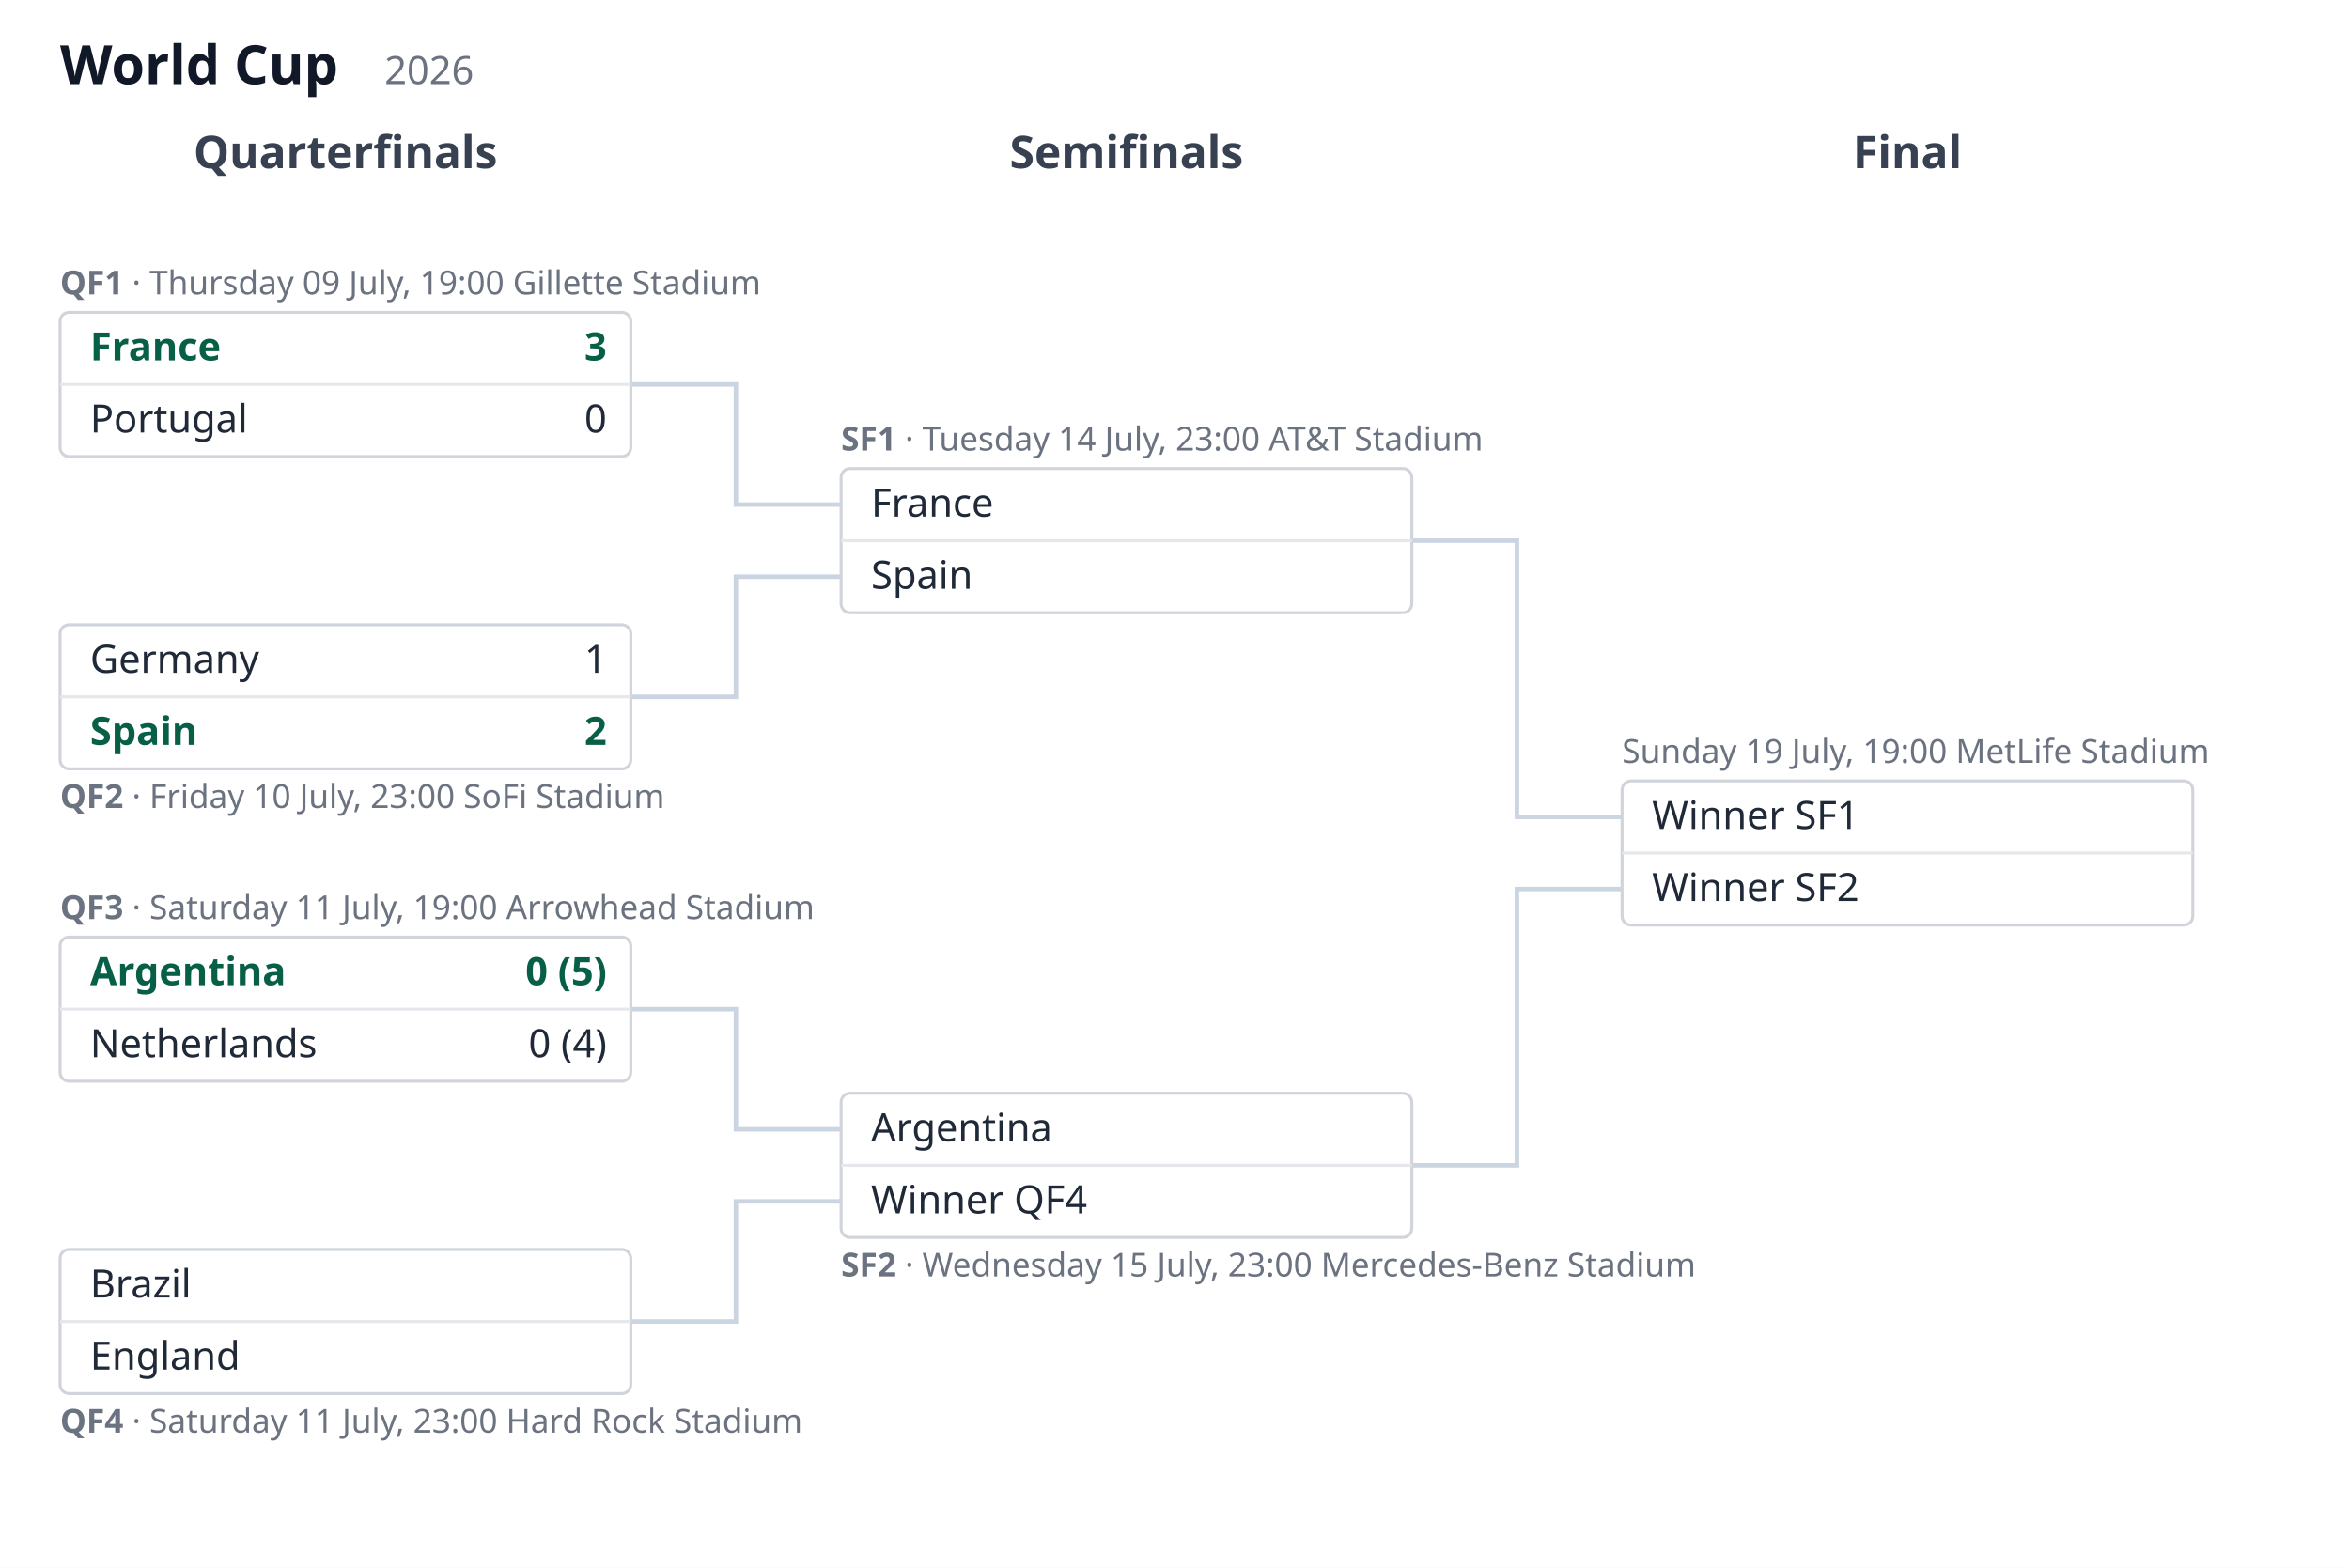
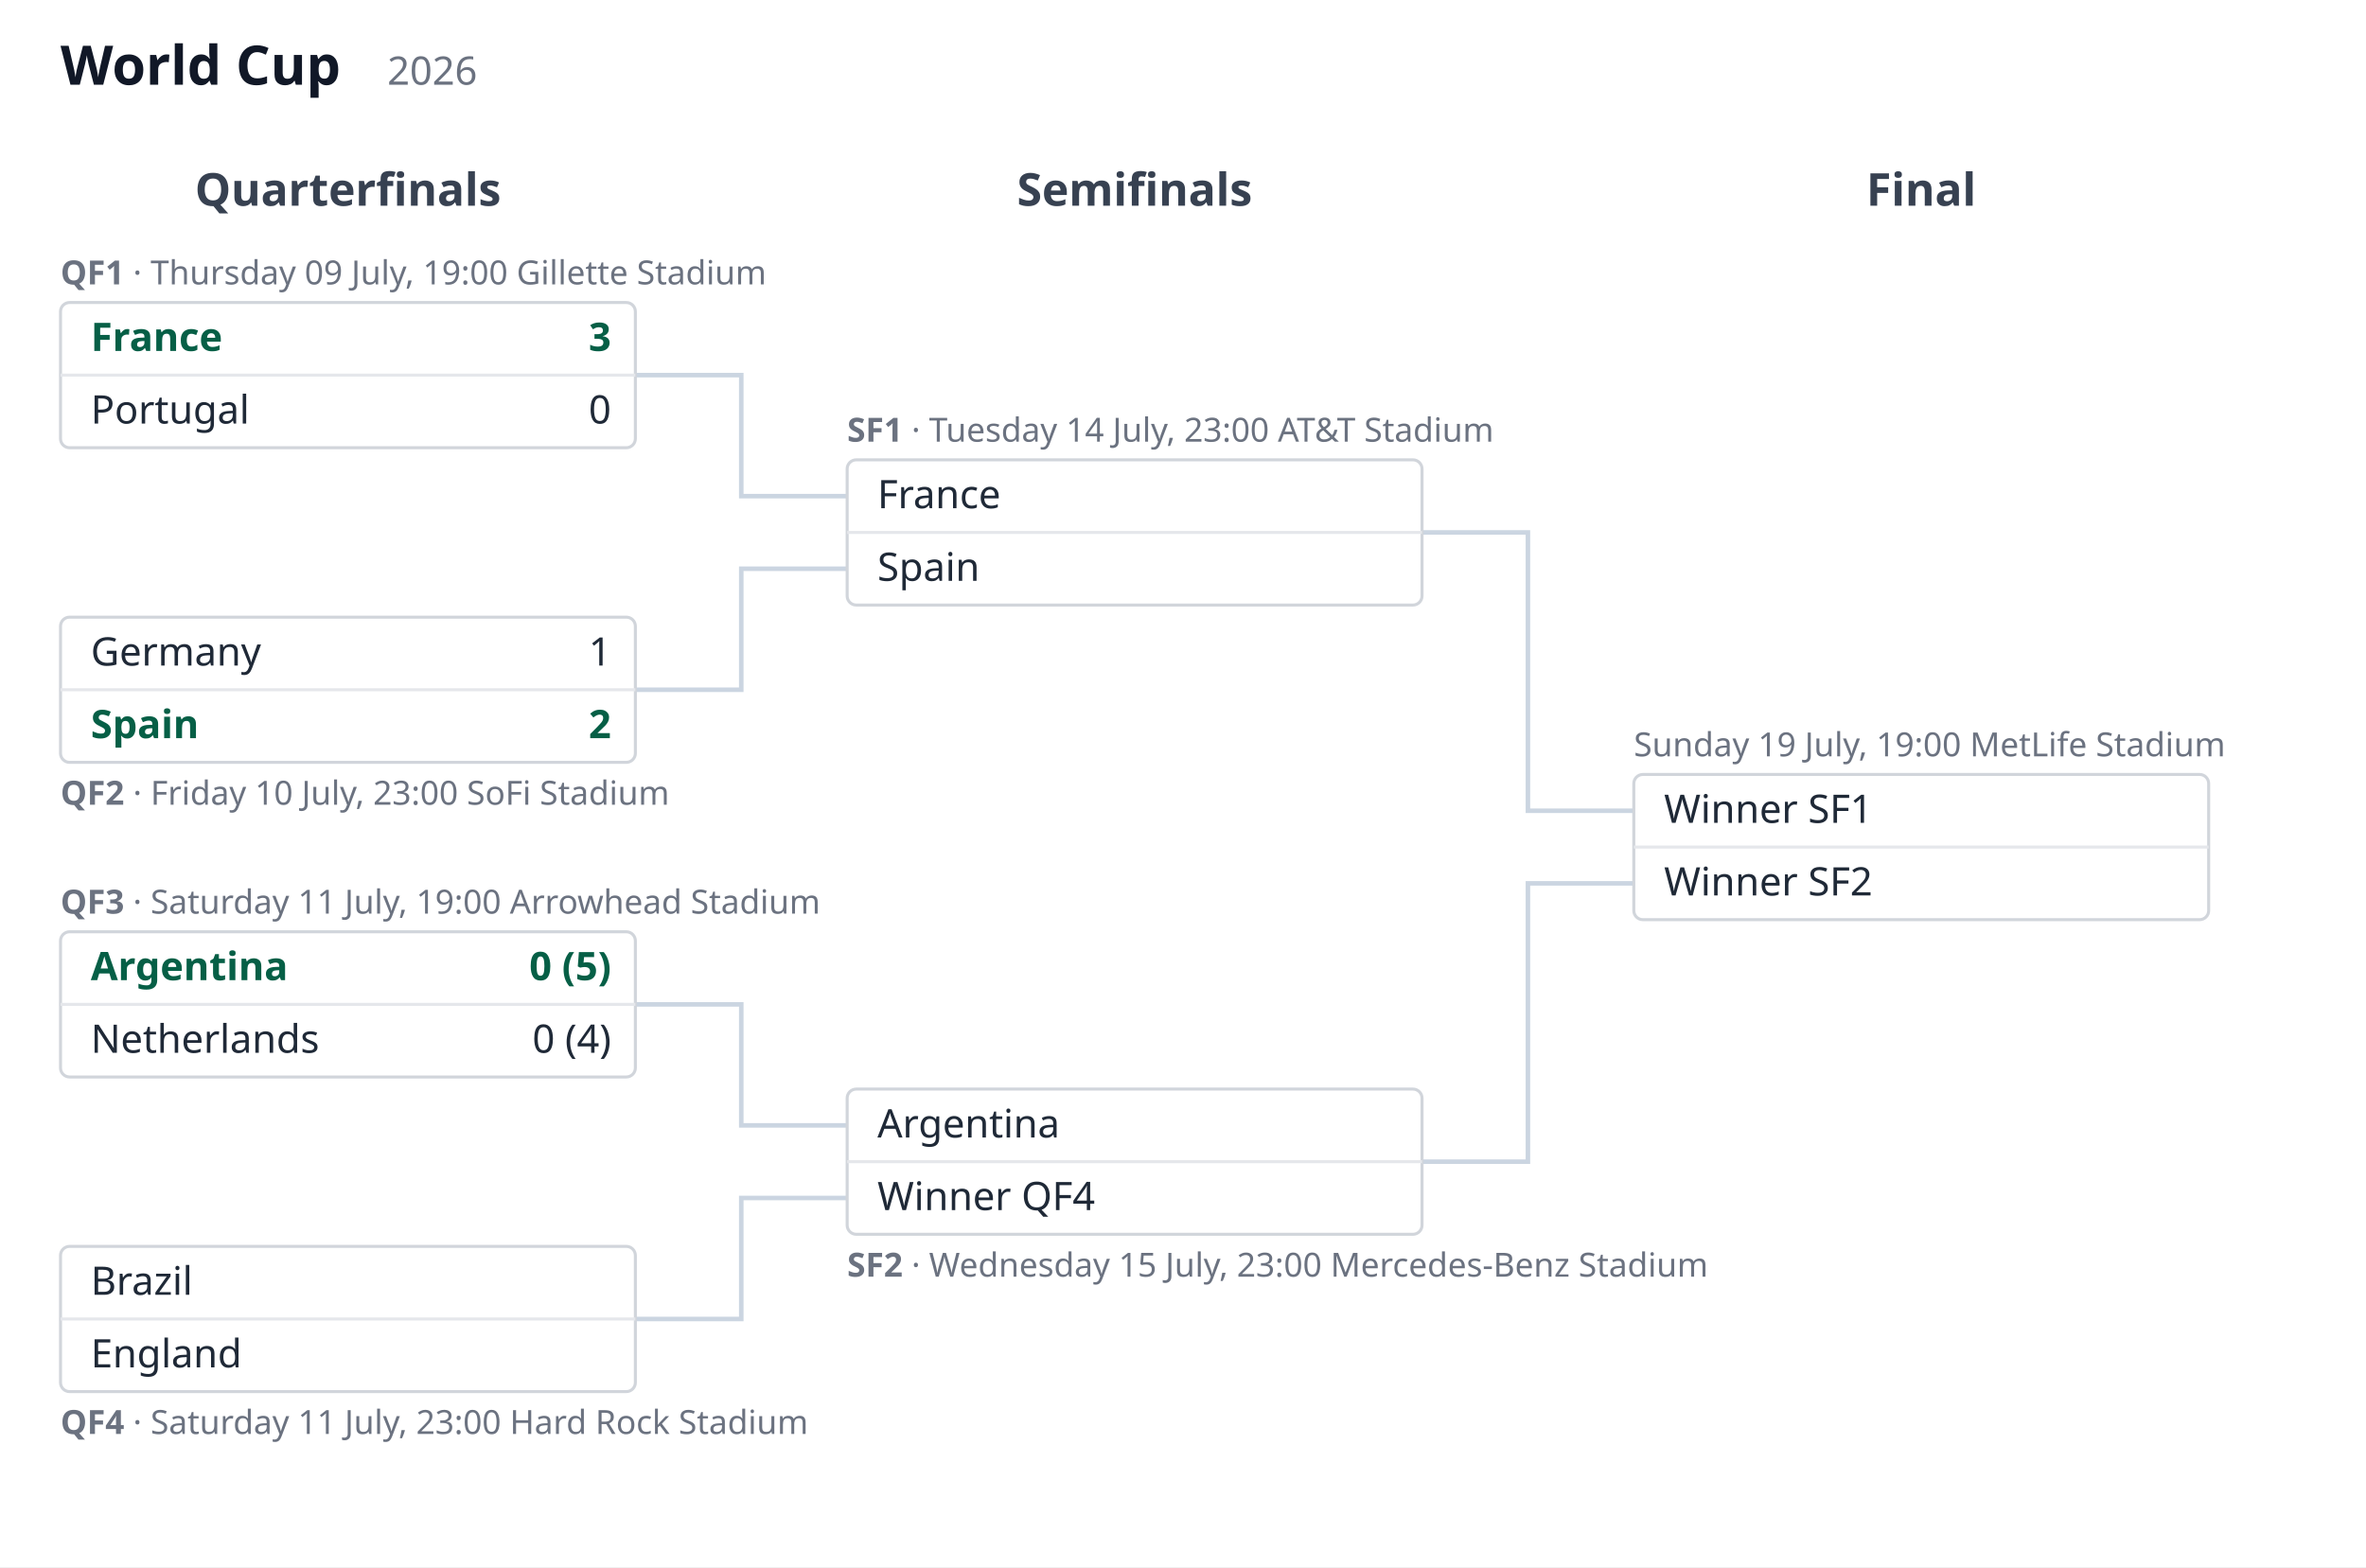
- <svg xmlns="http://www.w3.org/2000/svg" viewBox="0 0 782 522" width="782" height="522" font-family="sans-serif">
+ <svg xmlns="http://www.w3.org/2000/svg" viewBox="0 0 782 518" width="782" height="518" font-family="sans-serif">
  <style>
  .pd-bg { fill: #ffffff; }
  .pd-title { font: 600 18px sans-serif; fill: #111827; }
  .pd-season { font: 400 13px sans-serif; fill: #6b7280; }
  .pd-header { font: 600 15px sans-serif; fill: #374151; text-anchor: middle; }
  .pd-meta { font: 400 11px sans-serif; fill: #6b7280; }
  .pd-meta-id { font-weight: 700; }
  .pd-box { fill: #ffffff; stroke: #d1d5db; stroke-width: 1; }
  .pd-divider { stroke: #e5e7eb; stroke-width: 1; }
  .pd-team { font: 400 13px sans-serif; fill: #1f2937; }
  .pd-score { font: 400 13px sans-serif; fill: #1f2937; text-anchor: end; }
  .pd-win .pd-team, .pd-win .pd-score { font-weight: 700; fill: #065f46; }
  .pd-crest-frame { fill: none; stroke: #d1d5db; stroke-width: 1; }
  .pd-link { fill: none; stroke: #cbd5e1; stroke-width: 1.5; }
  @media (prefers-color-scheme: dark) {
    .pd-bg { fill: #0f172a; }
    .pd-title { fill: #f8fafc; }
    .pd-season { fill: #94a3b8; }
    .pd-header { fill: #cbd5e1; }
    .pd-meta { fill: #94a3b8; }
    .pd-box { fill: #1e293b; stroke: #334155; }
    .pd-divider { stroke: #334155; }
    .pd-team { fill: #e5e7eb; }
    .pd-score { fill: #e5e7eb; }
    .pd-win .pd-team, .pd-win .pd-score { fill: #34d399; }
    .pd-crest-frame { stroke: #334155; }
    .pd-link { stroke: #475569; }
  }</style>
-   <rect class="pd-bg" width="782" height="522" />
+   <rect class="pd-bg" width="782" height="518" />
  <text class="pd-title" x="20" y="28">World Cup</text>
  <text class="pd-season" x="128" y="28">2026</text>
-   <text class="pd-header" x="115" y="56">Quarterfinals</text>
-   <text class="pd-header" x="375" y="56">Semifinals</text>
-   <text class="pd-header" x="635" y="56">Final</text>
-   <path class="pd-link" d="M 210 128 L 245 128 L 245 168 L 280 168" />
-   <path class="pd-link" d="M 210 232 L 245 232 L 245 192 L 280 192" />
-   <path class="pd-link" d="M 210 336 L 245 336 L 245 376 L 280 376" />
-   <path class="pd-link" d="M 210 440 L 245 440 L 245 400 L 280 400" />
-   <path class="pd-link" d="M 470 180 L 505 180 L 505 272 L 540 272" />
-   <path class="pd-link" d="M 470 388 L 505 388 L 505 296 L 540 296" />
-   <text class="pd-meta" x="20" y="98">
+   <text class="pd-header" x="115" y="68">Quarterfinals</text>
+   <text class="pd-header" x="375" y="68">Semifinals</text>
+   <text class="pd-header" x="635" y="68">Final</text>
+   <path class="pd-link" d="M 210 124 L 245 124 L 245 164 L 280 164" />
+   <path class="pd-link" d="M 210 228 L 245 228 L 245 188 L 280 188" />
+   <path class="pd-link" d="M 210 332 L 245 332 L 245 372 L 280 372" />
+   <path class="pd-link" d="M 210 436 L 245 436 L 245 396 L 280 396" />
+   <path class="pd-link" d="M 470 176 L 505 176 L 505 268 L 540 268" />
+   <path class="pd-link" d="M 470 384 L 505 384 L 505 292 L 540 292" />
+   <text class="pd-meta" x="20" y="94">
    <tspan class="pd-meta-id">QF1</tspan> · Thursday 09 July, 19:00 Gillette Stadium</text>
-   <rect class="pd-box" x="20" y="104" width="190" height="48" rx="3" />
-   <line class="pd-divider" x1="20" y1="128" x2="210" y2="128" />
+   <rect class="pd-box" x="20" y="100" width="190" height="48" rx="3" />
+   <line class="pd-divider" x1="20" y1="124" x2="210" y2="124" />
  <g class="pd-win">
-     <text class="pd-team" x="30" y="120">France</text>
-     <text class="pd-score" x="202" y="120">3</text>
+     <text class="pd-team" x="30" y="116">France</text>
+     <text class="pd-score" x="202" y="116">3</text>
  </g>
  <g class="">
-     <text class="pd-team" x="30" y="144">Portugal</text>
-     <text class="pd-score" x="202" y="144">0</text>
+     <text class="pd-team" x="30" y="140">Portugal</text>
+     <text class="pd-score" x="202" y="140">0</text>
  </g>
-   <text class="pd-meta" x="20" y="269">
+   <text class="pd-meta" x="20" y="266">
    <tspan class="pd-meta-id">QF2</tspan> · Friday 10 July, 23:00 SoFi Stadium</text>
-   <rect class="pd-box" x="20" y="208" width="190" height="48" rx="3" />
-   <line class="pd-divider" x1="20" y1="232" x2="210" y2="232" />
+   <rect class="pd-box" x="20" y="204" width="190" height="48" rx="3" />
+   <line class="pd-divider" x1="20" y1="228" x2="210" y2="228" />
  <g class="">
-     <text class="pd-team" x="30" y="224">Germany</text>
-     <text class="pd-score" x="202" y="224">1</text>
+     <text class="pd-team" x="30" y="220">Germany</text>
+     <text class="pd-score" x="202" y="220">1</text>
  </g>
  <g class="pd-win">
-     <text class="pd-team" x="30" y="248">Spain</text>
-     <text class="pd-score" x="202" y="248">2</text>
+     <text class="pd-team" x="30" y="244">Spain</text>
+     <text class="pd-score" x="202" y="244">2</text>
  </g>
-   <text class="pd-meta" x="20" y="306">
+   <text class="pd-meta" x="20" y="302">
    <tspan class="pd-meta-id">QF3</tspan> · Saturday 11 July, 19:00 Arrowhead Stadium</text>
-   <rect class="pd-box" x="20" y="312" width="190" height="48" rx="3" />
-   <line class="pd-divider" x1="20" y1="336" x2="210" y2="336" />
+   <rect class="pd-box" x="20" y="308" width="190" height="48" rx="3" />
+   <line class="pd-divider" x1="20" y1="332" x2="210" y2="332" />
  <g class="pd-win">
-     <text class="pd-team" x="30" y="328">Argentina</text>
-     <text class="pd-score" x="202" y="328">0 (5)</text>
+     <text class="pd-team" x="30" y="324">Argentina</text>
+     <text class="pd-score" x="202" y="324">0 (5)</text>
  </g>
  <g class="">
-     <text class="pd-team" x="30" y="352">Netherlands</text>
-     <text class="pd-score" x="202" y="352">0 (4)</text>
+     <text class="pd-team" x="30" y="348">Netherlands</text>
+     <text class="pd-score" x="202" y="348">0 (4)</text>
  </g>
-   <text class="pd-meta" x="20" y="477">
+   <text class="pd-meta" x="20" y="474">
    <tspan class="pd-meta-id">QF4</tspan> · Saturday 11 July, 23:00 Hard Rock Stadium</text>
-   <rect class="pd-box" x="20" y="416" width="190" height="48" rx="3" />
-   <line class="pd-divider" x1="20" y1="440" x2="210" y2="440" />
+   <rect class="pd-box" x="20" y="412" width="190" height="48" rx="3" />
+   <line class="pd-divider" x1="20" y1="436" x2="210" y2="436" />
  <g class="">
-     <text class="pd-team" x="30" y="432">Brazil</text>
+     <text class="pd-team" x="30" y="428">Brazil</text>
  </g>
  <g class="">
-     <text class="pd-team" x="30" y="456">England</text>
+     <text class="pd-team" x="30" y="452">England</text>
  </g>
-   <text class="pd-meta" x="280" y="150">
+   <text class="pd-meta" x="280" y="146">
    <tspan class="pd-meta-id">SF1</tspan> · Tuesday 14 July, 23:00 AT&amp;T Stadium</text>
-   <rect class="pd-box" x="280" y="156" width="190" height="48" rx="3" />
-   <line class="pd-divider" x1="280" y1="180" x2="470" y2="180" />
+   <rect class="pd-box" x="280" y="152" width="190" height="48" rx="3" />
+   <line class="pd-divider" x1="280" y1="176" x2="470" y2="176" />
  <g class="">
-     <text class="pd-team" x="290" y="172">France</text>
+     <text class="pd-team" x="290" y="168">France</text>
  </g>
  <g class="">
-     <text class="pd-team" x="290" y="196">Spain</text>
+     <text class="pd-team" x="290" y="192">Spain</text>
  </g>
-   <text class="pd-meta" x="280" y="425">
+   <text class="pd-meta" x="280" y="422">
    <tspan class="pd-meta-id">SF2</tspan> · Wednesday 15 July, 23:00 Mercedes-Benz Stadium</text>
-   <rect class="pd-box" x="280" y="364" width="190" height="48" rx="3" />
-   <line class="pd-divider" x1="280" y1="388" x2="470" y2="388" />
+   <rect class="pd-box" x="280" y="360" width="190" height="48" rx="3" />
+   <line class="pd-divider" x1="280" y1="384" x2="470" y2="384" />
  <g class="">
-     <text class="pd-team" x="290" y="380">Argentina</text>
+     <text class="pd-team" x="290" y="376">Argentina</text>
  </g>
  <g class="">
-     <text class="pd-team" x="290" y="404">Winner QF4</text>
+     <text class="pd-team" x="290" y="400">Winner QF4</text>
  </g>
-   <text class="pd-meta" x="540" y="254">Sunday 19 July, 19:00 MetLife Stadium</text>
-   <rect class="pd-box" x="540" y="260" width="190" height="48" rx="3" />
-   <line class="pd-divider" x1="540" y1="284" x2="730" y2="284" />
+   <text class="pd-meta" x="540" y="250">Sunday 19 July, 19:00 MetLife Stadium</text>
+   <rect class="pd-box" x="540" y="256" width="190" height="48" rx="3" />
+   <line class="pd-divider" x1="540" y1="280" x2="730" y2="280" />
  <g class="">
-     <text class="pd-team" x="550" y="276">Winner SF1</text>
+     <text class="pd-team" x="550" y="272">Winner SF1</text>
  </g>
  <g class="">
-     <text class="pd-team" x="550" y="300">Winner SF2</text>
+     <text class="pd-team" x="550" y="296">Winner SF2</text>
  </g>
</svg>
